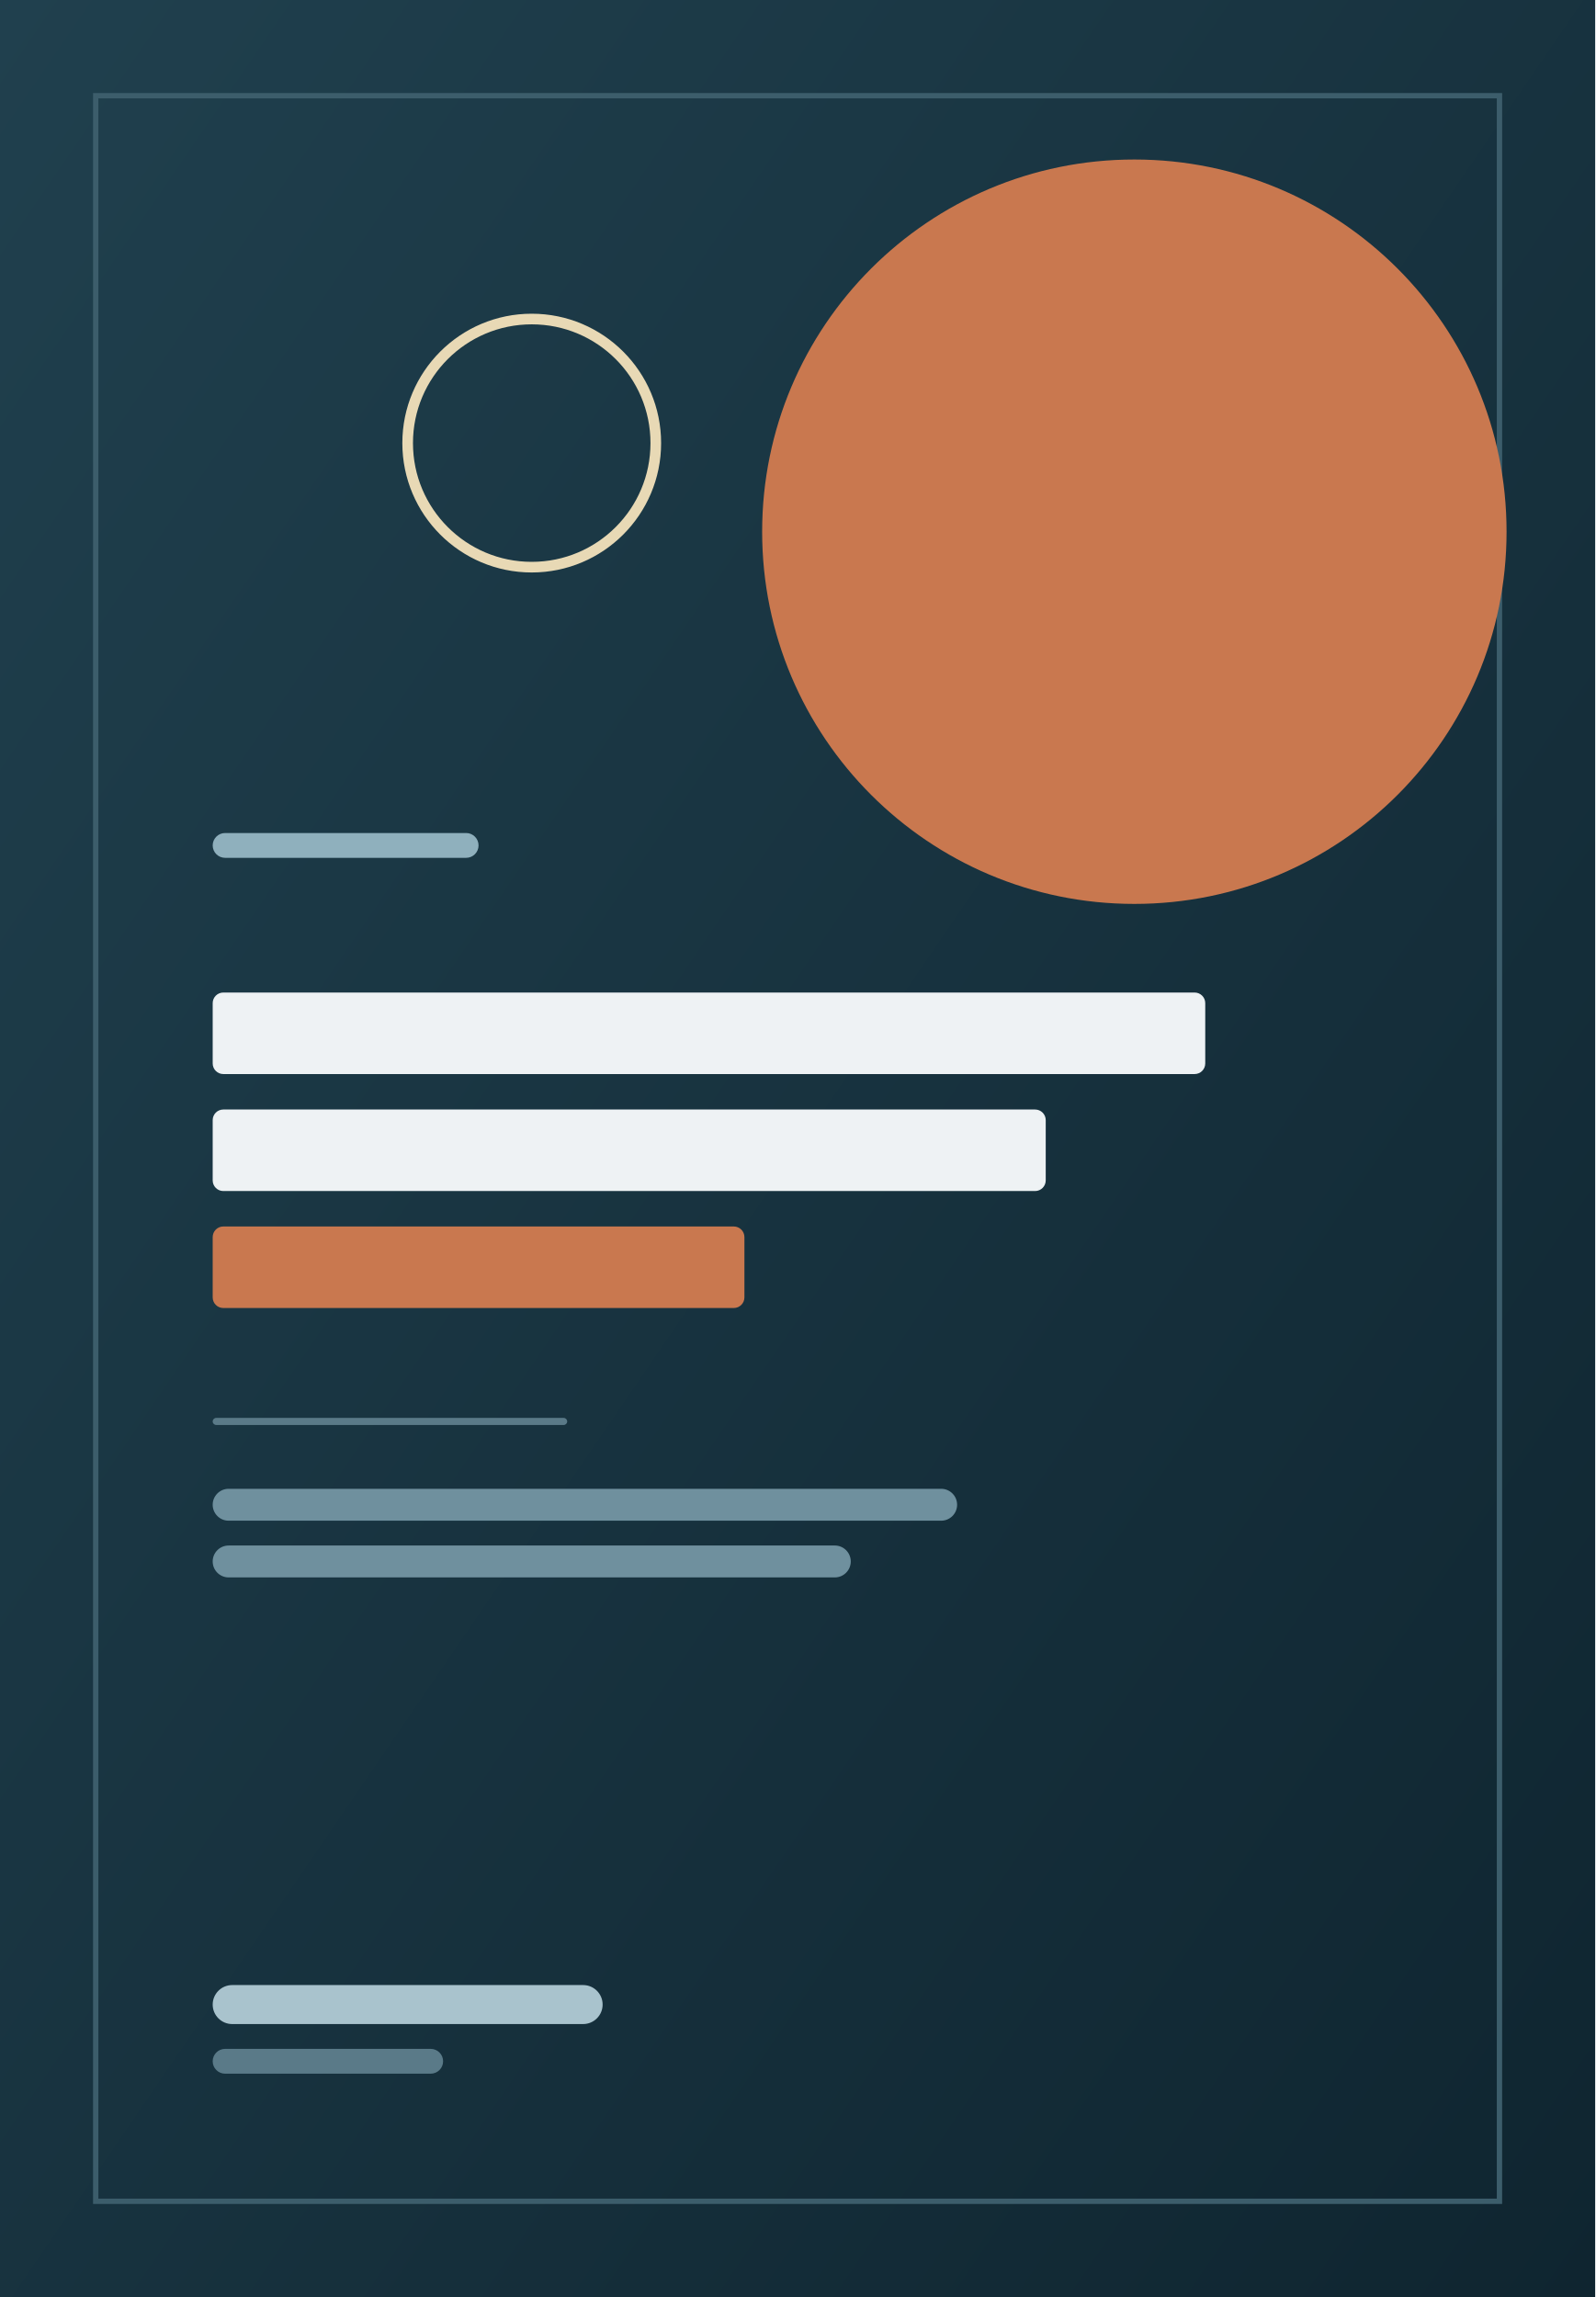
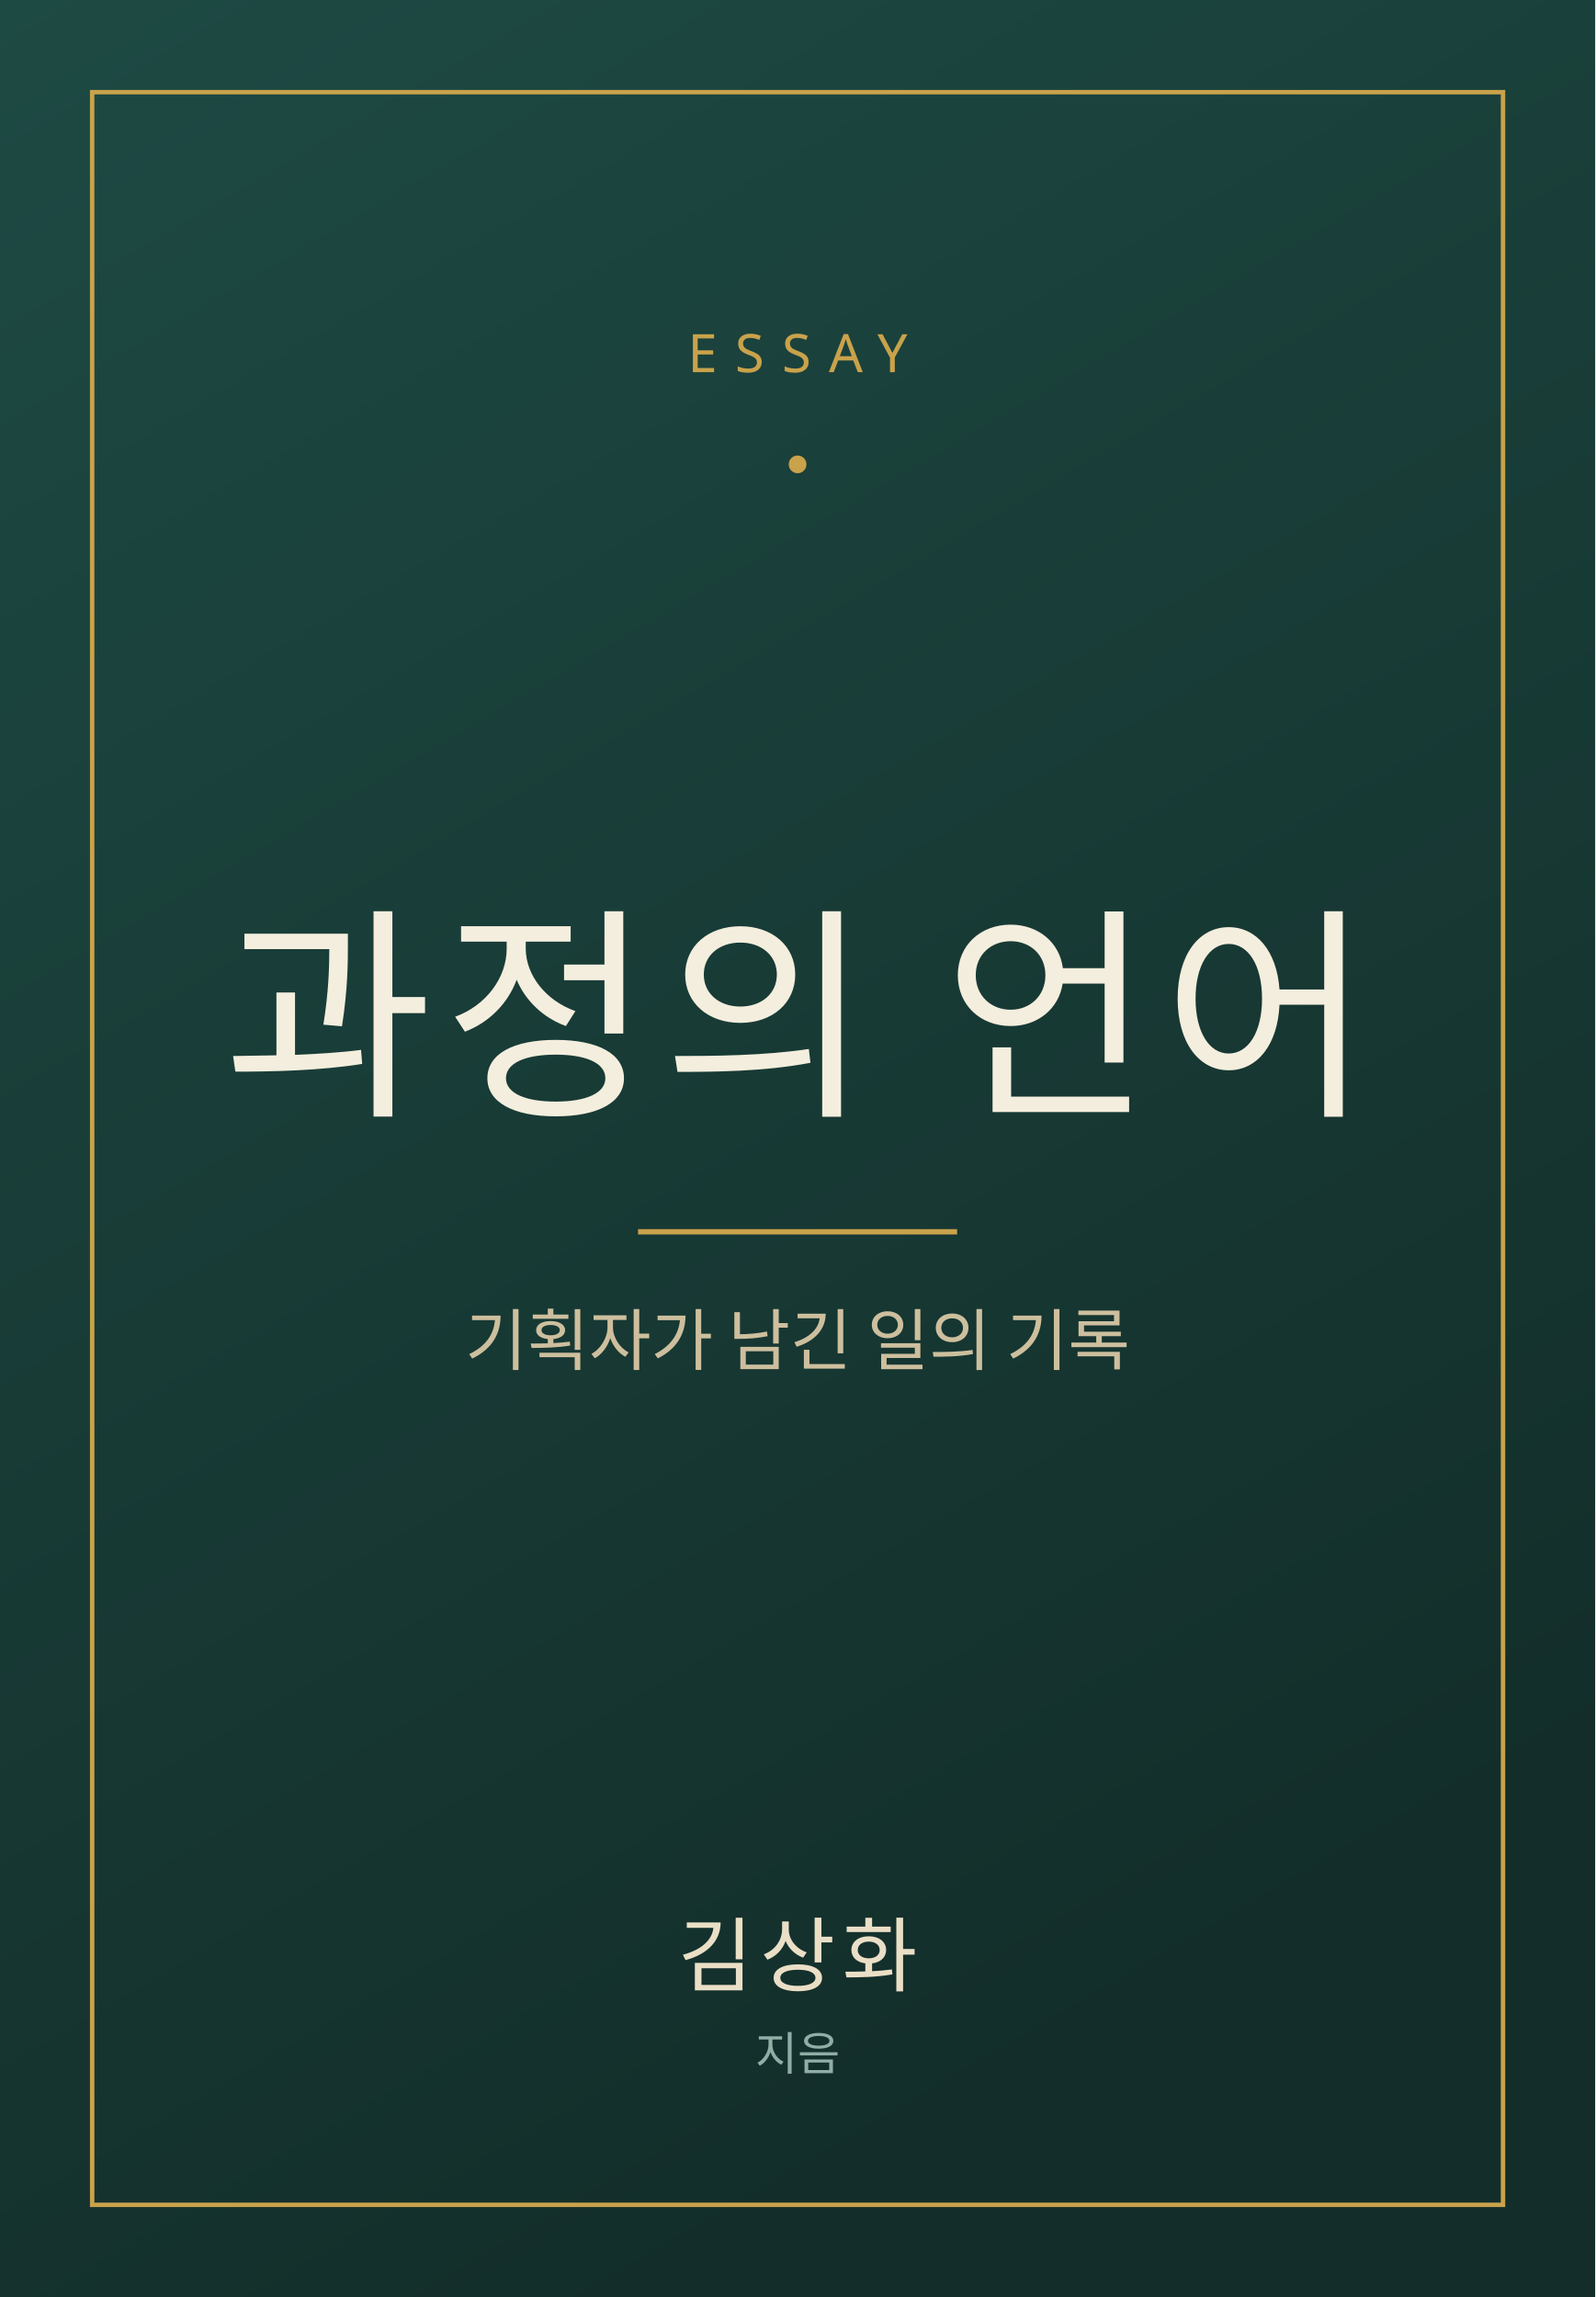
- <svg xmlns="http://www.w3.org/2000/svg" width="900" height="1296" viewBox="0 0 900 1296" role="img" aria-label="단행본 표지">
+ <svg xmlns="http://www.w3.org/2000/svg" width="900" height="1296" viewBox="0 0 900 1296" role="img" aria-label="과정의 언어 표지">
  <defs>
-     <linearGradient id="bg" x1="0" y1="0" x2="1" y2="1">
-       <stop offset="0" stop-color="#20404e" />
-       <stop offset="1" stop-color="#0f2530" />
+     <linearGradient id="bg" x1="0" y1="0" x2="0.4" y2="1">
+       <stop offset="0" stop-color="#1e4a44" />
+       <stop offset="1" stop-color="#132e2a" />
    </linearGradient>
  </defs>
+   <style>
+     .t{font-family:'Nanum Myeongjo','Apple SD Gothic Neo','Noto Serif KR',serif}
+     .s{font-family:'Apple SD Gothic Neo','Noto Sans KR','Malgun Gothic',sans-serif}
+   </style>
  <rect width="900" height="1296" fill="url(#bg)" />
-   <rect x="54" y="54" width="792" height="1188" fill="none" stroke="#3c5d6b" stroke-width="3" />
-   <circle cx="640" cy="300" r="210" fill="#c9784f" />
-   <circle cx="300" cy="250" r="70" fill="none" stroke="#e8d9b5" stroke-width="6" />
-   <rect x="120" y="470" width="150" height="14" rx="7" fill="#8fb0bd" />
-   <rect x="120" y="560" width="560" height="46" rx="6" fill="#eef2f4" />
-   <rect x="120" y="626" width="470" height="46" rx="6" fill="#eef2f4" />
-   <rect x="120" y="692" width="300" height="46" rx="6" fill="#c9784f" />
-   <rect x="120" y="800" width="200" height="4" rx="2" fill="#5a7a88" />
-   <rect x="120" y="840" width="420" height="18" rx="9" fill="#6f909e" />
-   <rect x="120" y="872" width="360" height="18" rx="9" fill="#6f909e" />
-   <rect x="120" y="1120" width="220" height="22" rx="11" fill="#a9c3cd" />
-   <rect x="120" y="1156" width="130" height="14" rx="7" fill="#5a7a88" />
+   <rect x="52" y="52" width="796" height="1192" fill="none" stroke="#c9a24b" stroke-width="2.5" />
+   <text x="450" y="210" text-anchor="middle" class="s" fill="#c9a24b" font-size="30" letter-spacing="10">ESSAY</text>
+   <circle cx="450" cy="262" r="5" fill="#c9a24b" />
+   <text x="450" y="620" text-anchor="middle" class="t" fill="#f4eede" font-size="128" letter-spacing="6">과정의 언어</text>
+   <line x1="360" y1="695" x2="540" y2="695" stroke="#c9a24b" stroke-width="3" />
+   <text x="450" y="770" text-anchor="middle" class="s" fill="#cdbf9e" font-size="38">기획자가 남긴 일의 기록</text>
+   <text x="450" y="1120" text-anchor="middle" class="s" fill="#eadfc6" font-size="46" letter-spacing="4">김상화</text>
+   <text x="450" y="1168" text-anchor="middle" class="s" fill="#8faea6" font-size="26">지음</text>
</svg>
